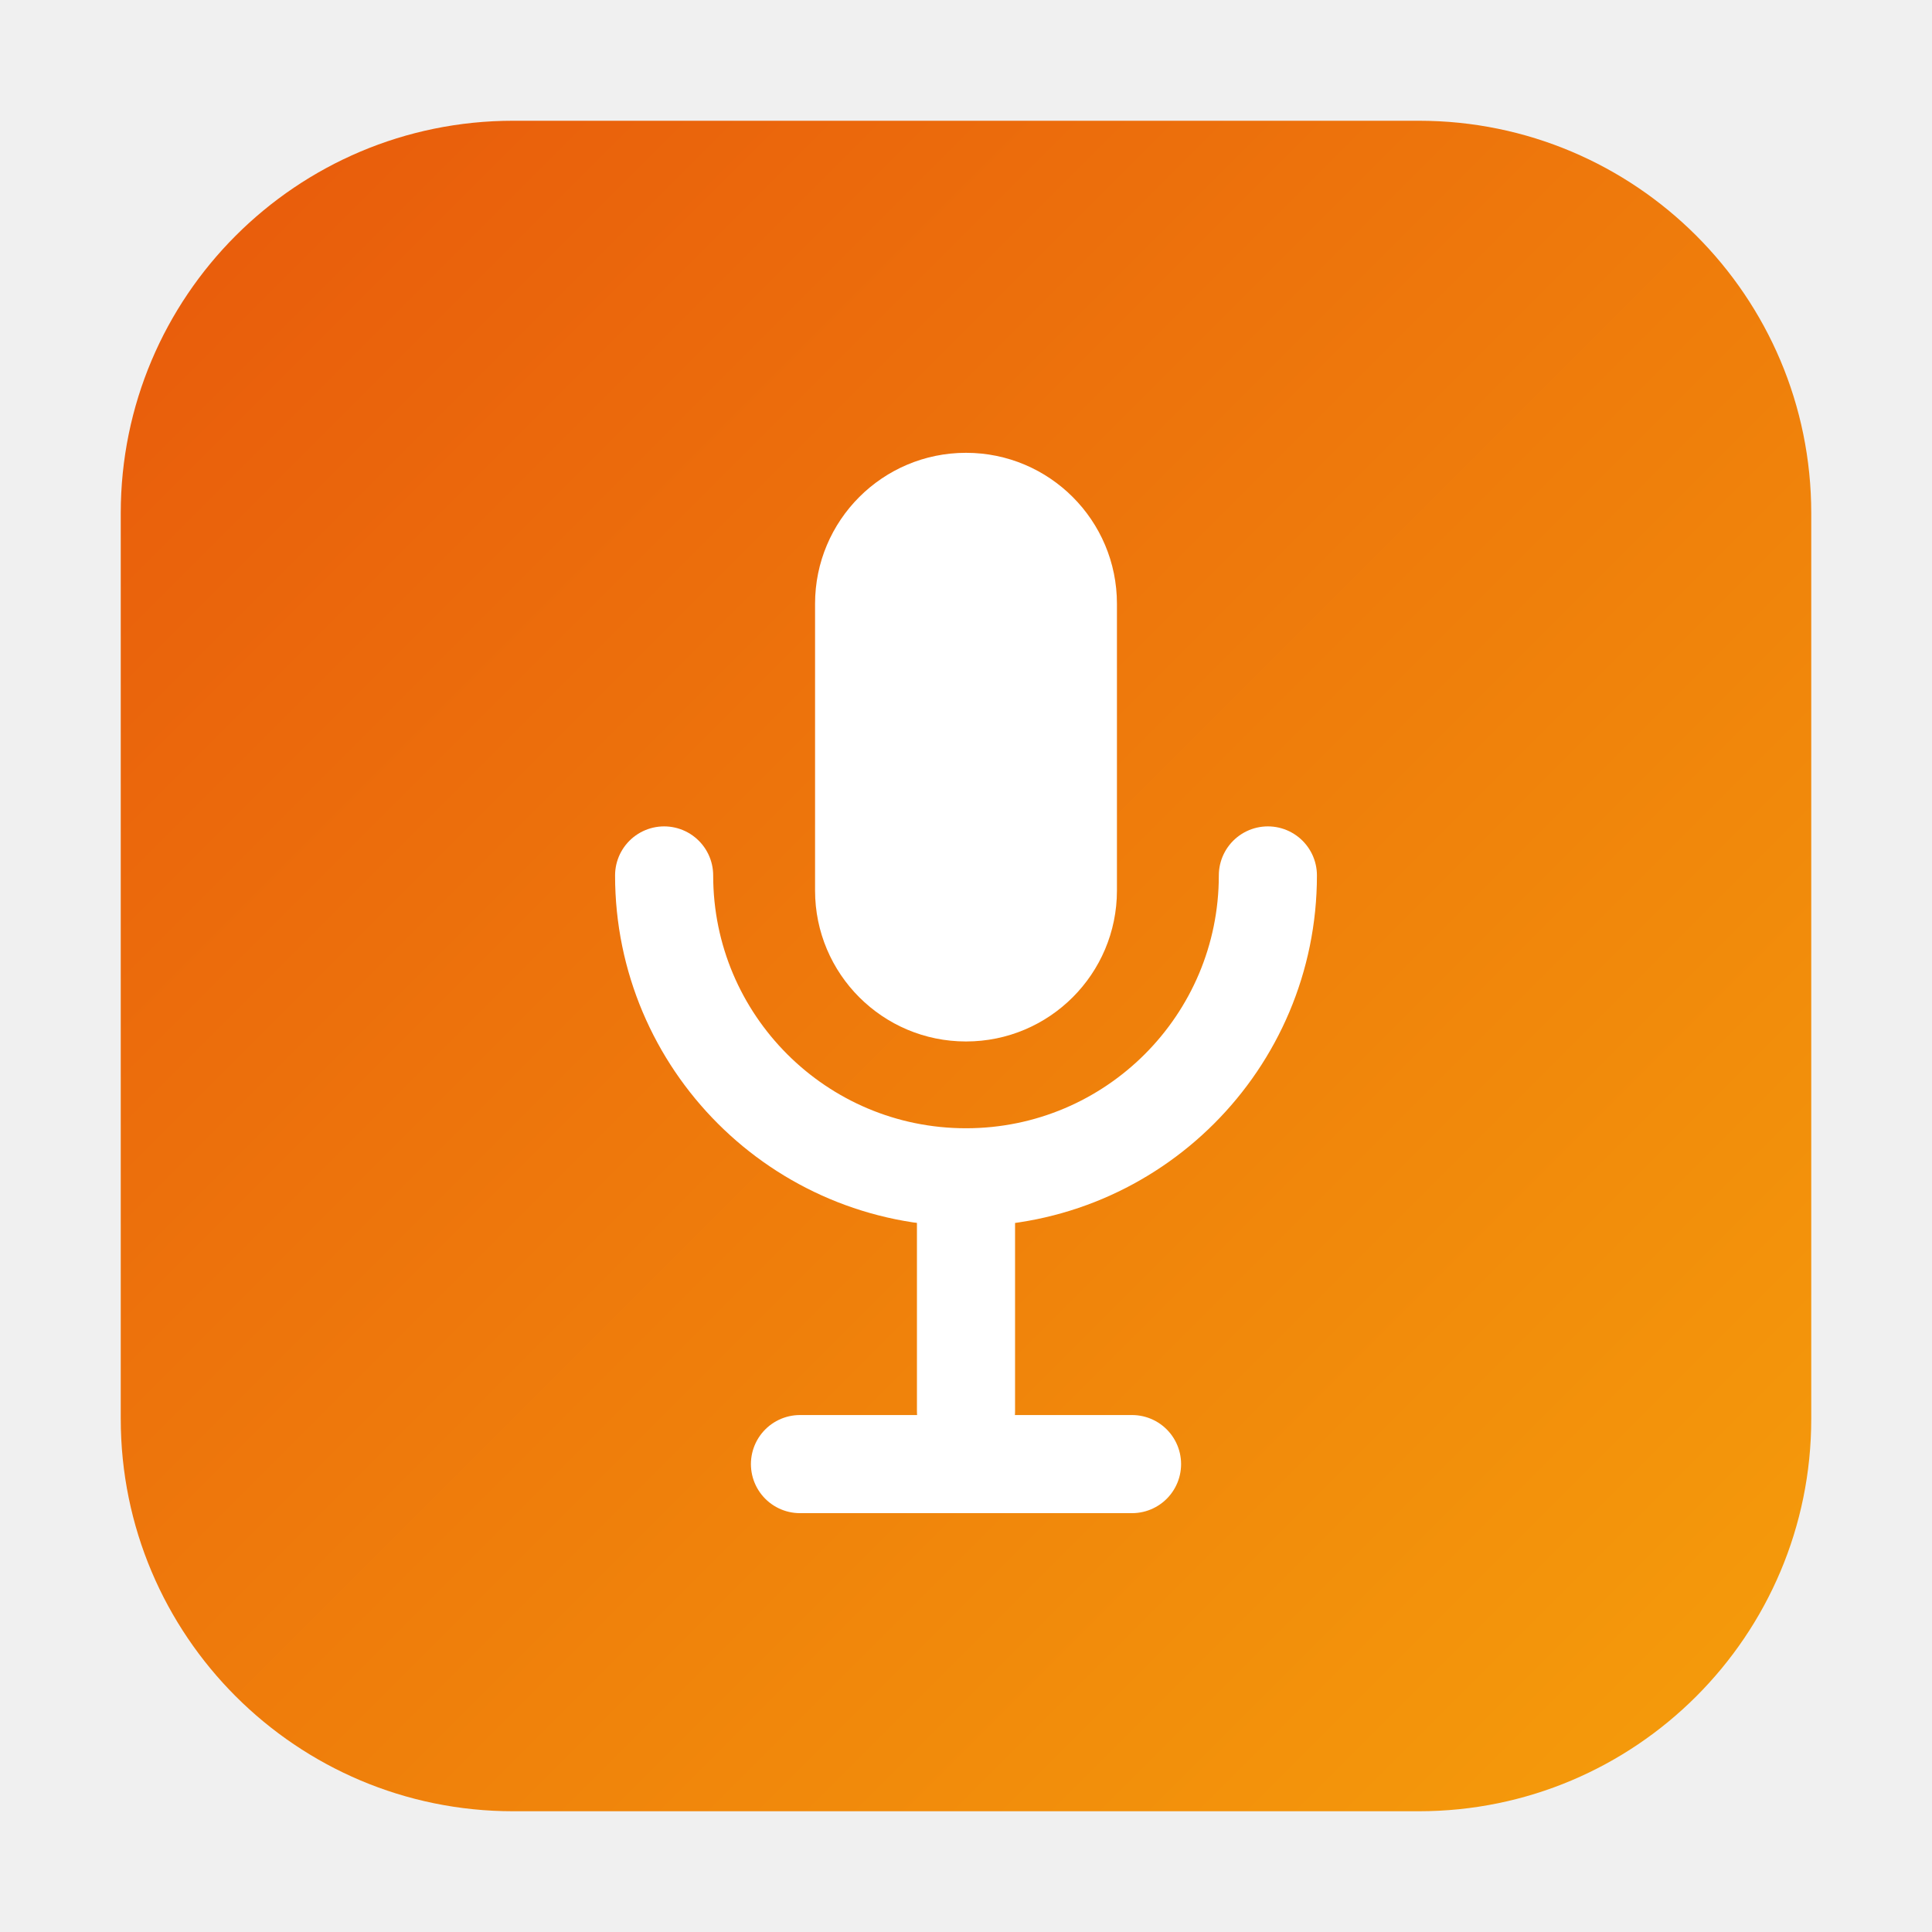
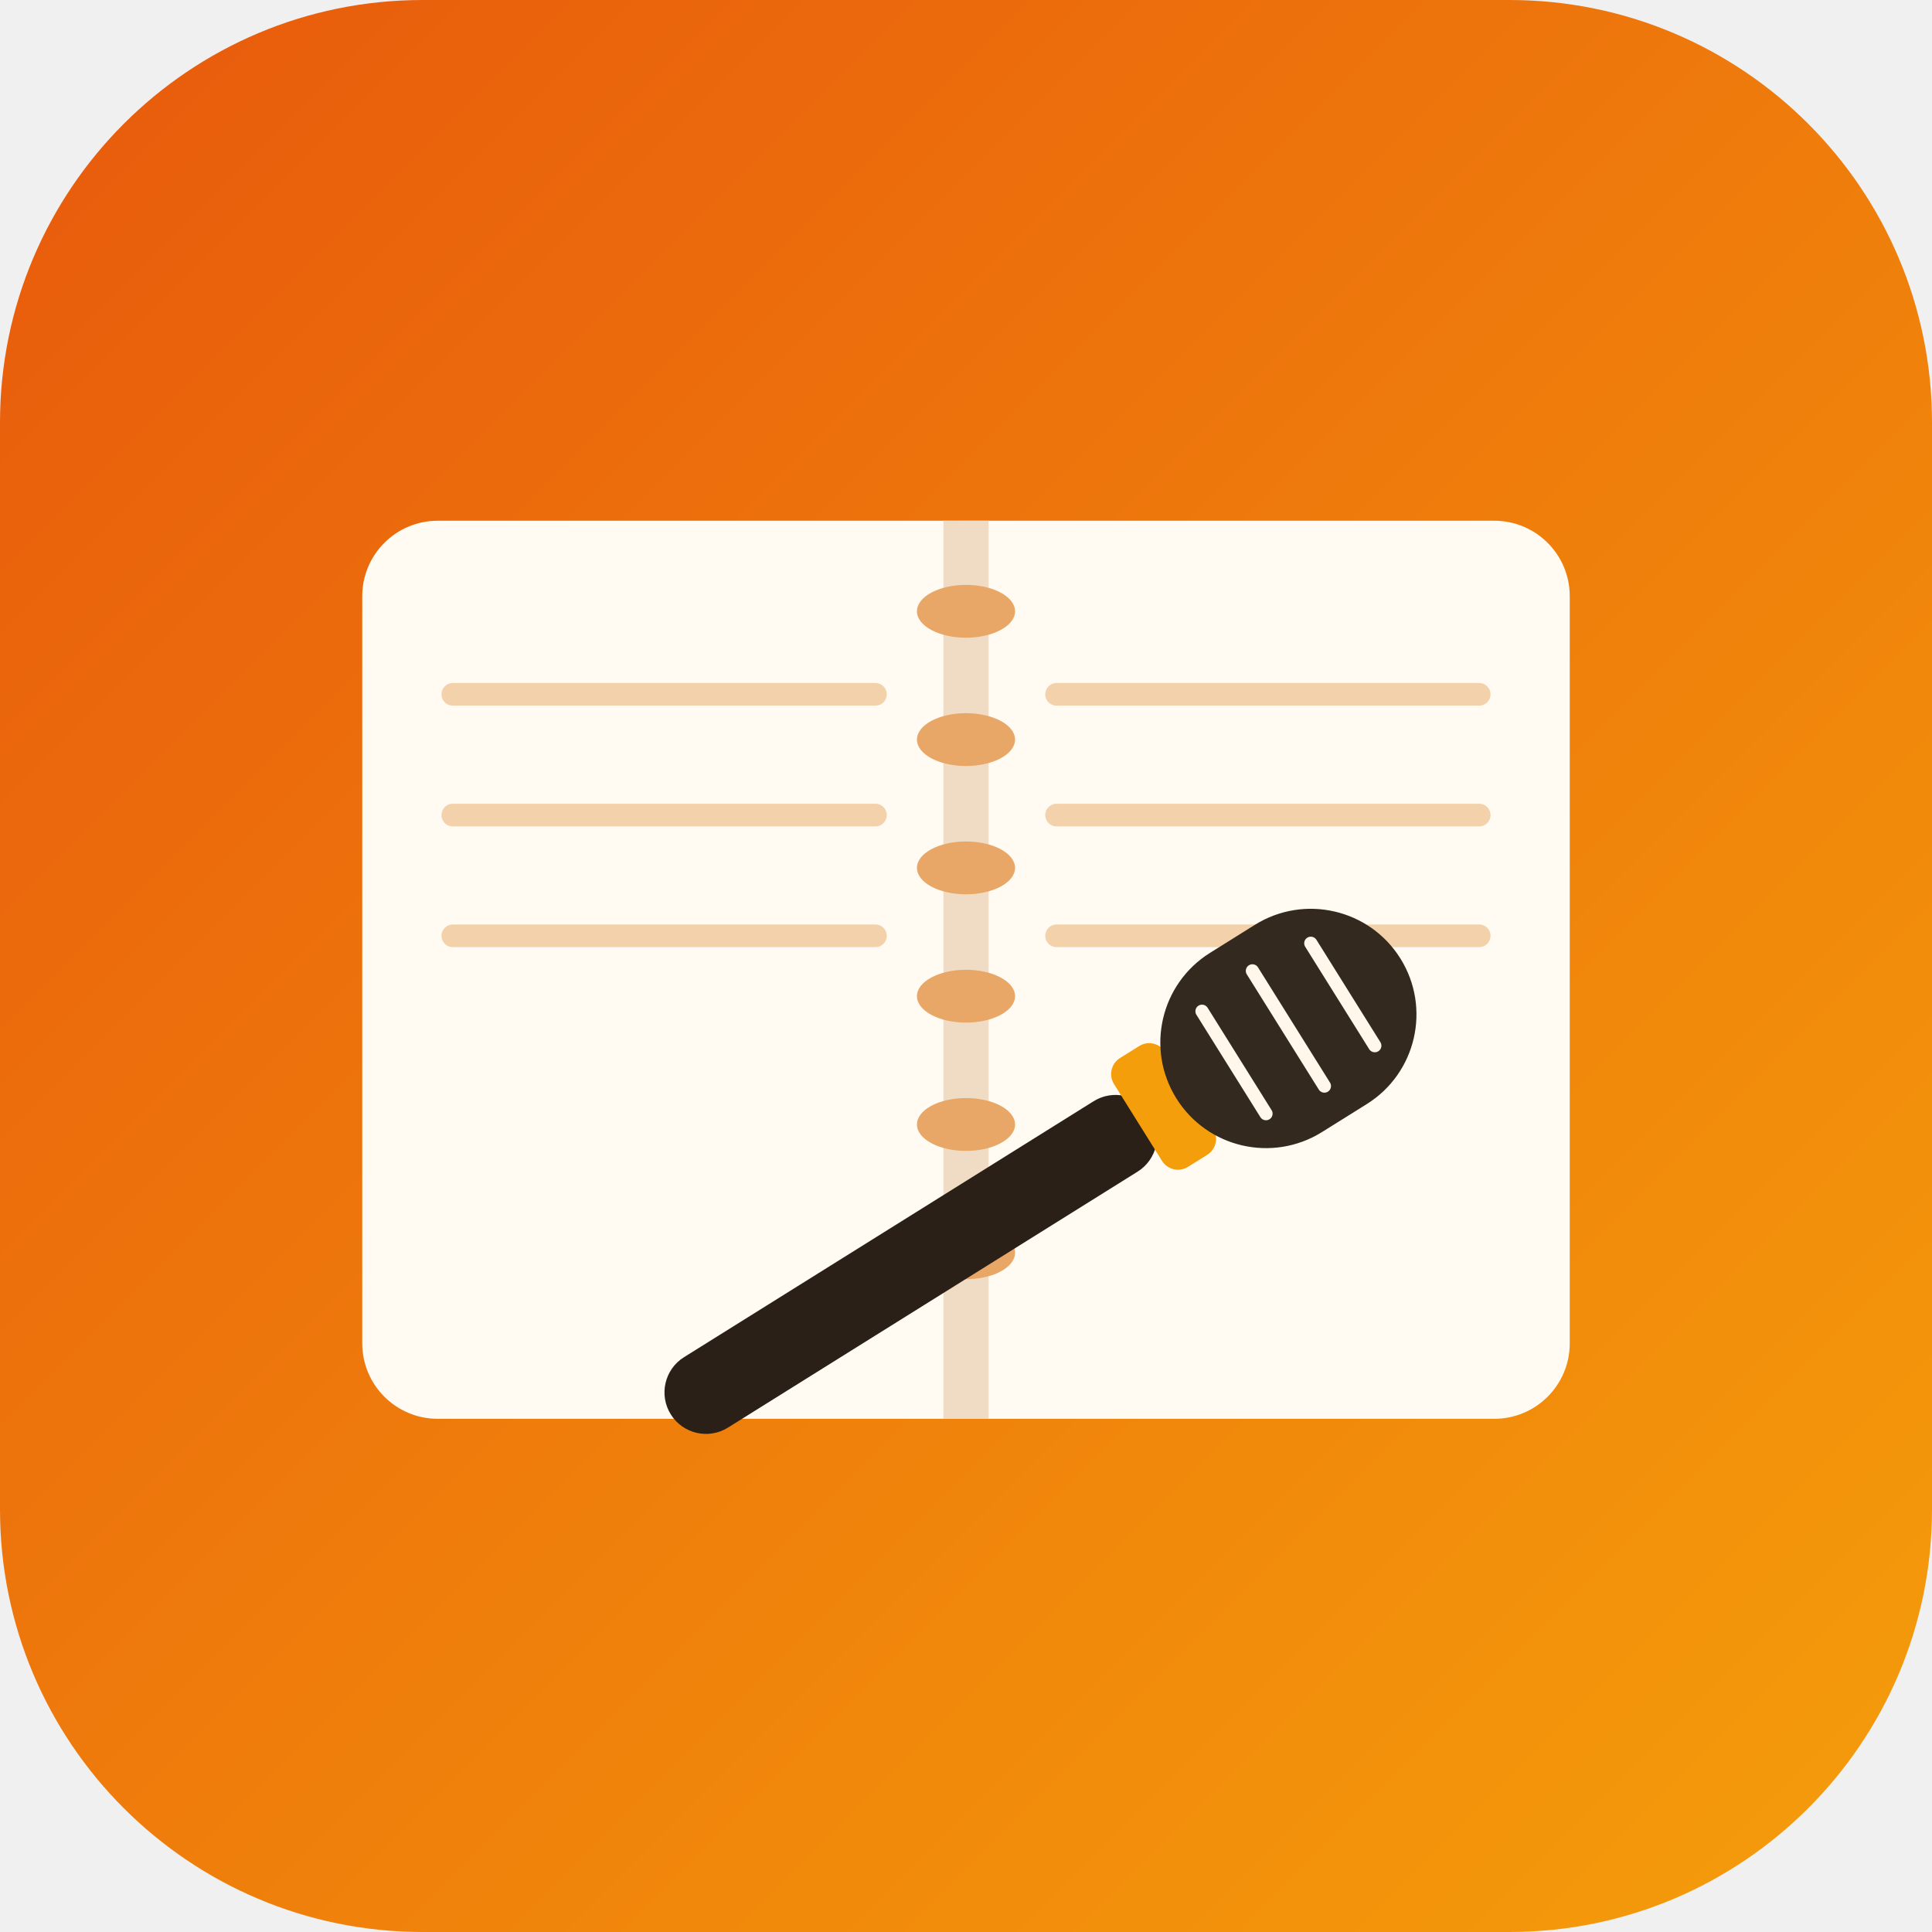
<svg xmlns="http://www.w3.org/2000/svg" viewBox="0 0 512 512" role="img" aria-label="Joke book">
  <defs>
    <linearGradient id="g" x1="0" y1="0" x2="1" y2="1">
      <stop offset="0" stop-color="#e8590c" />
      <stop offset="1" stop-color="#f59e0b" />
    </linearGradient>
  </defs>
-   <rect x="32" y="32" width="448" height="448" rx="104" fill="url(#g)" />
-   <g fill="none" stroke="#ffffff" stroke-width="26" stroke-linecap="round" stroke-linejoin="round">
-     <rect x="216" y="120" width="80" height="156" rx="40" fill="#ffffff" stroke="none" />
-     <path d="M176 232a80 80 0 0 0 160 0" />
-     <path d="M256 312v62" />
-     <path d="M212 388h88" />
+   <rect width="512" height="512" rx="112" fill="url(#g)" />
+   <rect x="96" y="138" width="320" height="238" rx="20" fill="#fffaf2" />
+   <rect x="250" y="138" width="12" height="238" fill="#f0dcc4" />
+   <g fill="#e8a766">
+     <ellipse cx="256" cy="162" rx="13" ry="7" />
+     <ellipse cx="256" cy="196" rx="13" ry="7" />
+     <ellipse cx="256" cy="230" rx="13" ry="7" />
+     <ellipse cx="256" cy="264" rx="13" ry="7" />
+     <ellipse cx="256" cy="298" rx="13" ry="7" />
+     <ellipse cx="256" cy="332" rx="13" ry="7" />
+   </g>
+   <g stroke="#f3d2ab" stroke-width="6" stroke-linecap="round">
+     <line x1="120" y1="184" x2="232" y2="184" />
+     <line x1="120" y1="216" x2="232" y2="216" />
+     <line x1="120" y1="248" x2="232" y2="248" />
+     <line x1="280" y1="184" x2="392" y2="184" />
+     <line x1="280" y1="216" x2="392" y2="216" />
+     <line x1="280" y1="248" x2="392" y2="248" />
+   </g>
+   <g transform="rotate(-32 256 300)">
+     <rect x="150" y="311" width="150" height="22" rx="11" fill="#2a2018" />
+     <rect x="296" y="305" width="16" height="34" rx="5" fill="#f59e0b" />
+     <rect x="308" y="294" width="70" height="56" rx="28" fill="#34291e" />
+     <g stroke="#fff7ea" stroke-width="3.5" stroke-linecap="round">
+       <line x1="326" y1="306" x2="326" y2="338" />
+       <line x1="343" y1="304" x2="343" y2="340" />
+       <line x1="360" y1="306" x2="360" y2="338" />
+     </g>
  </g>
</svg>
